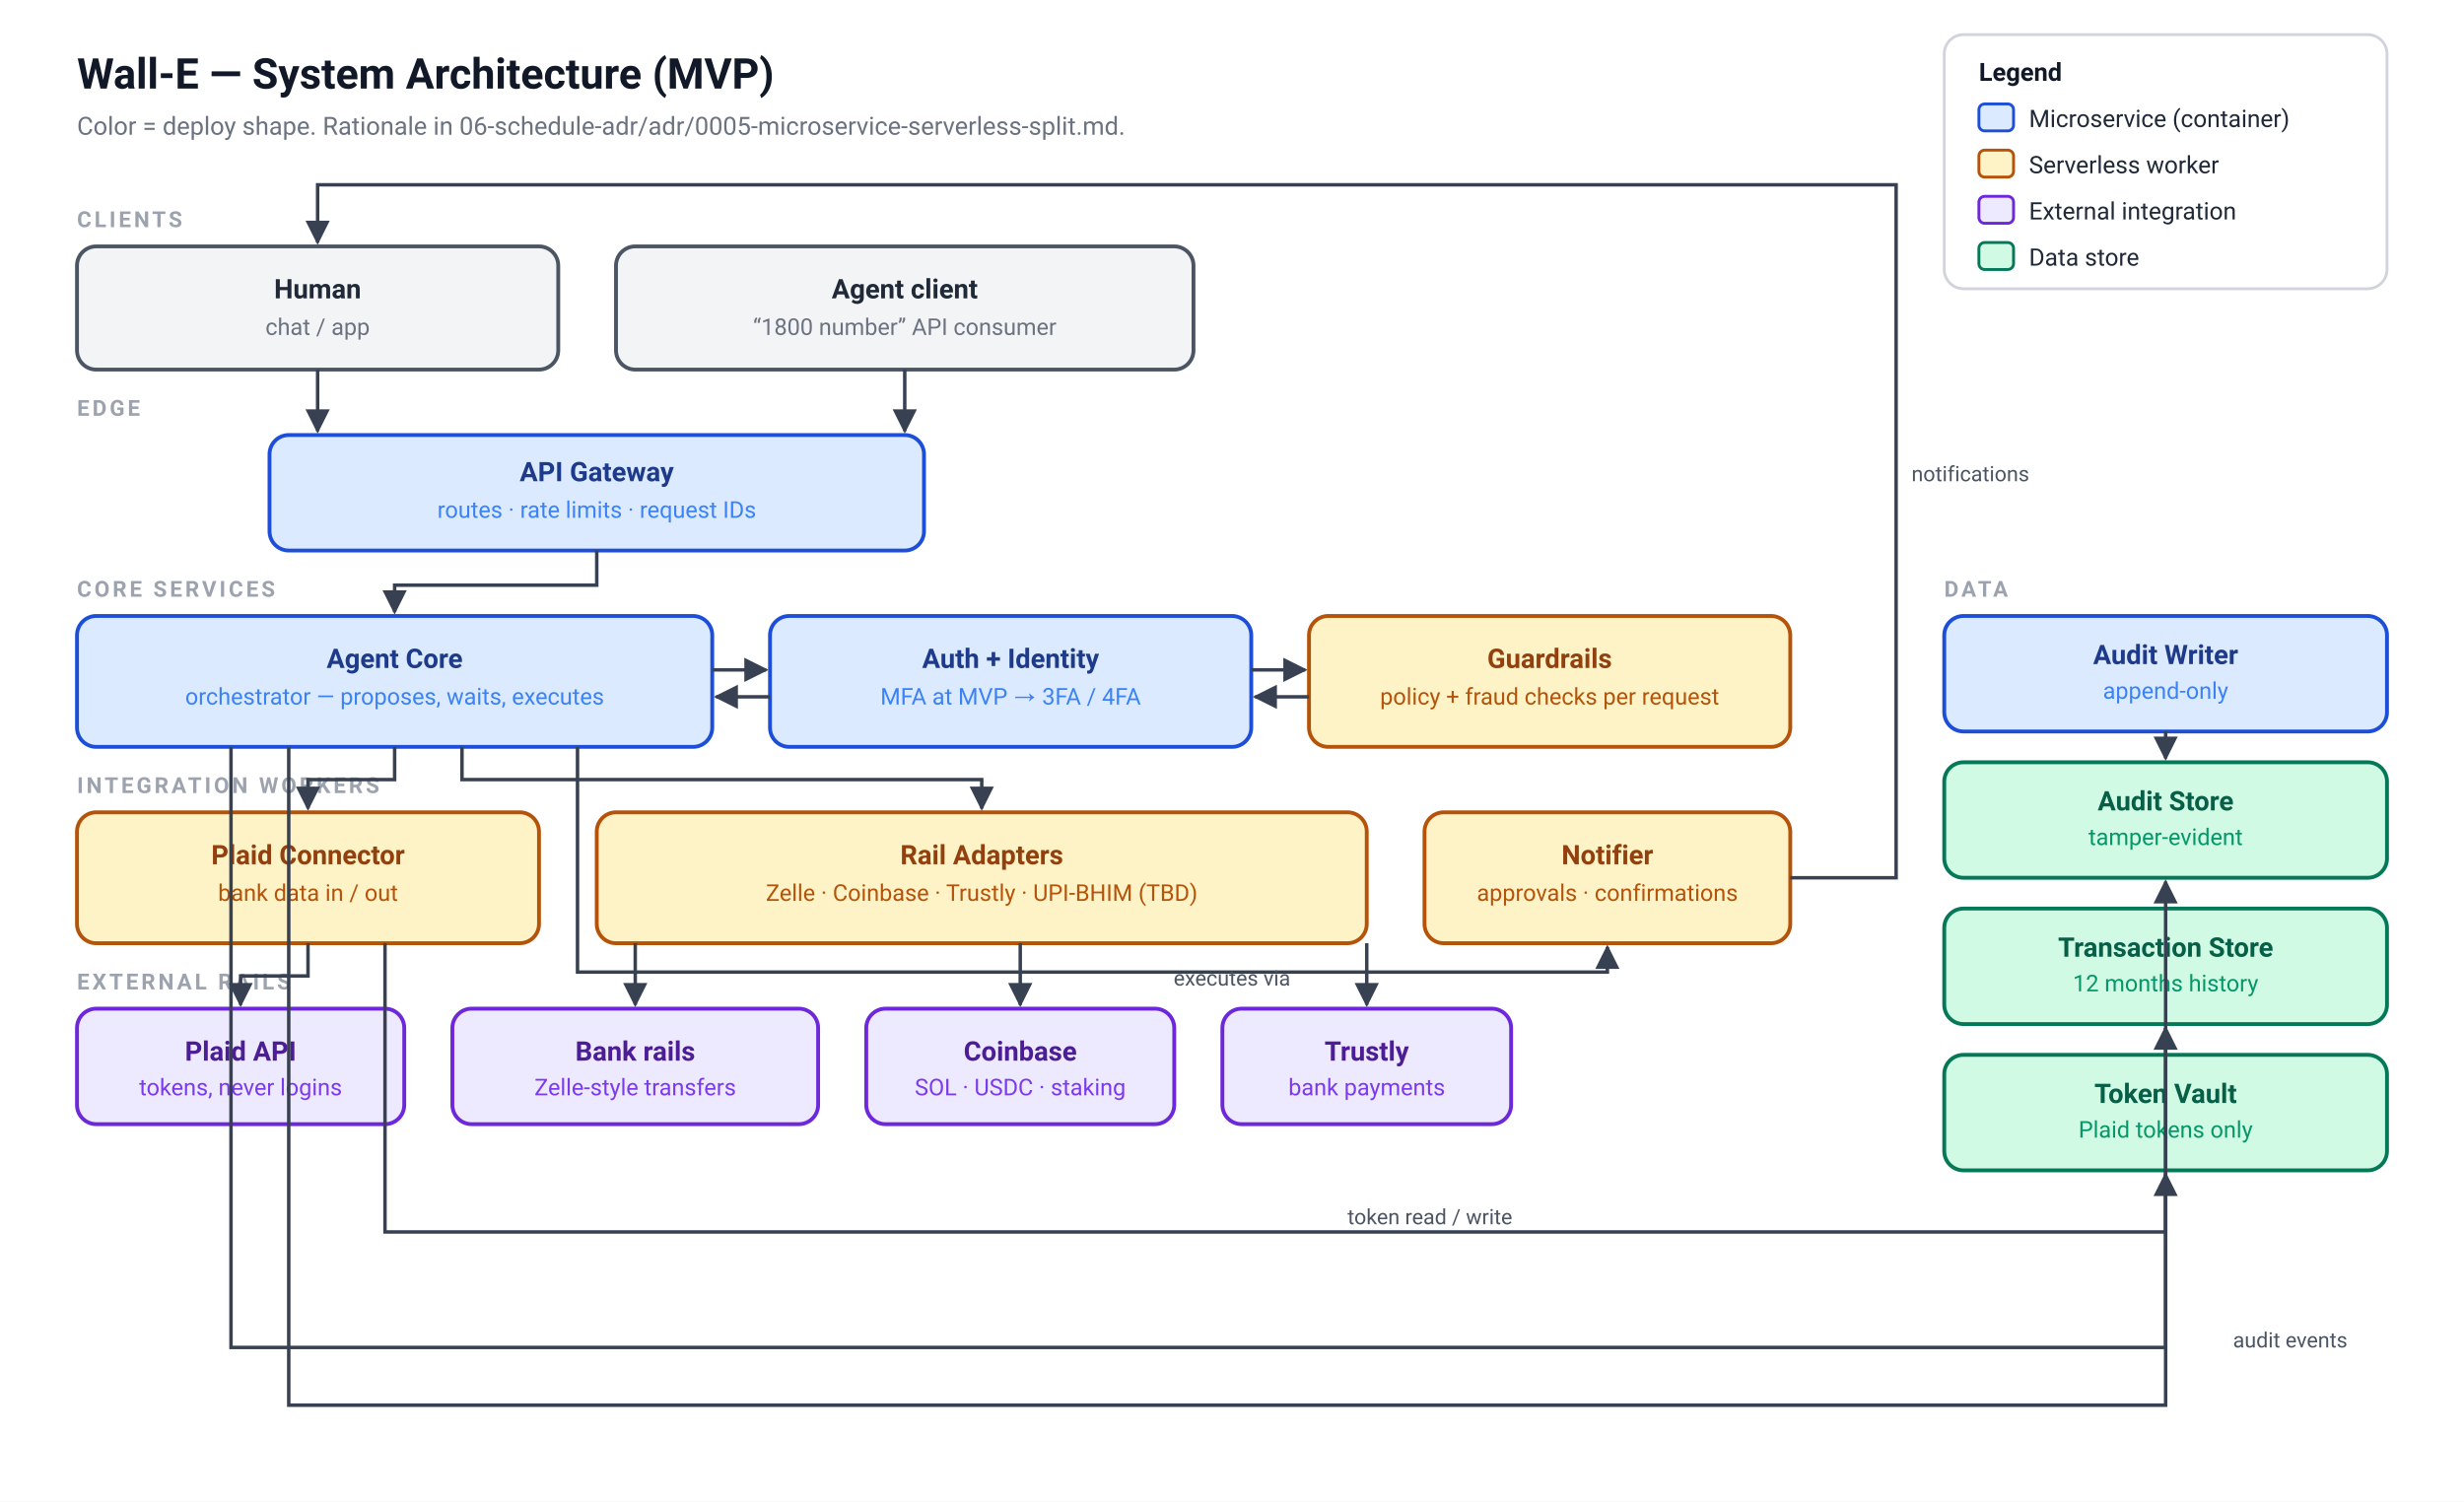
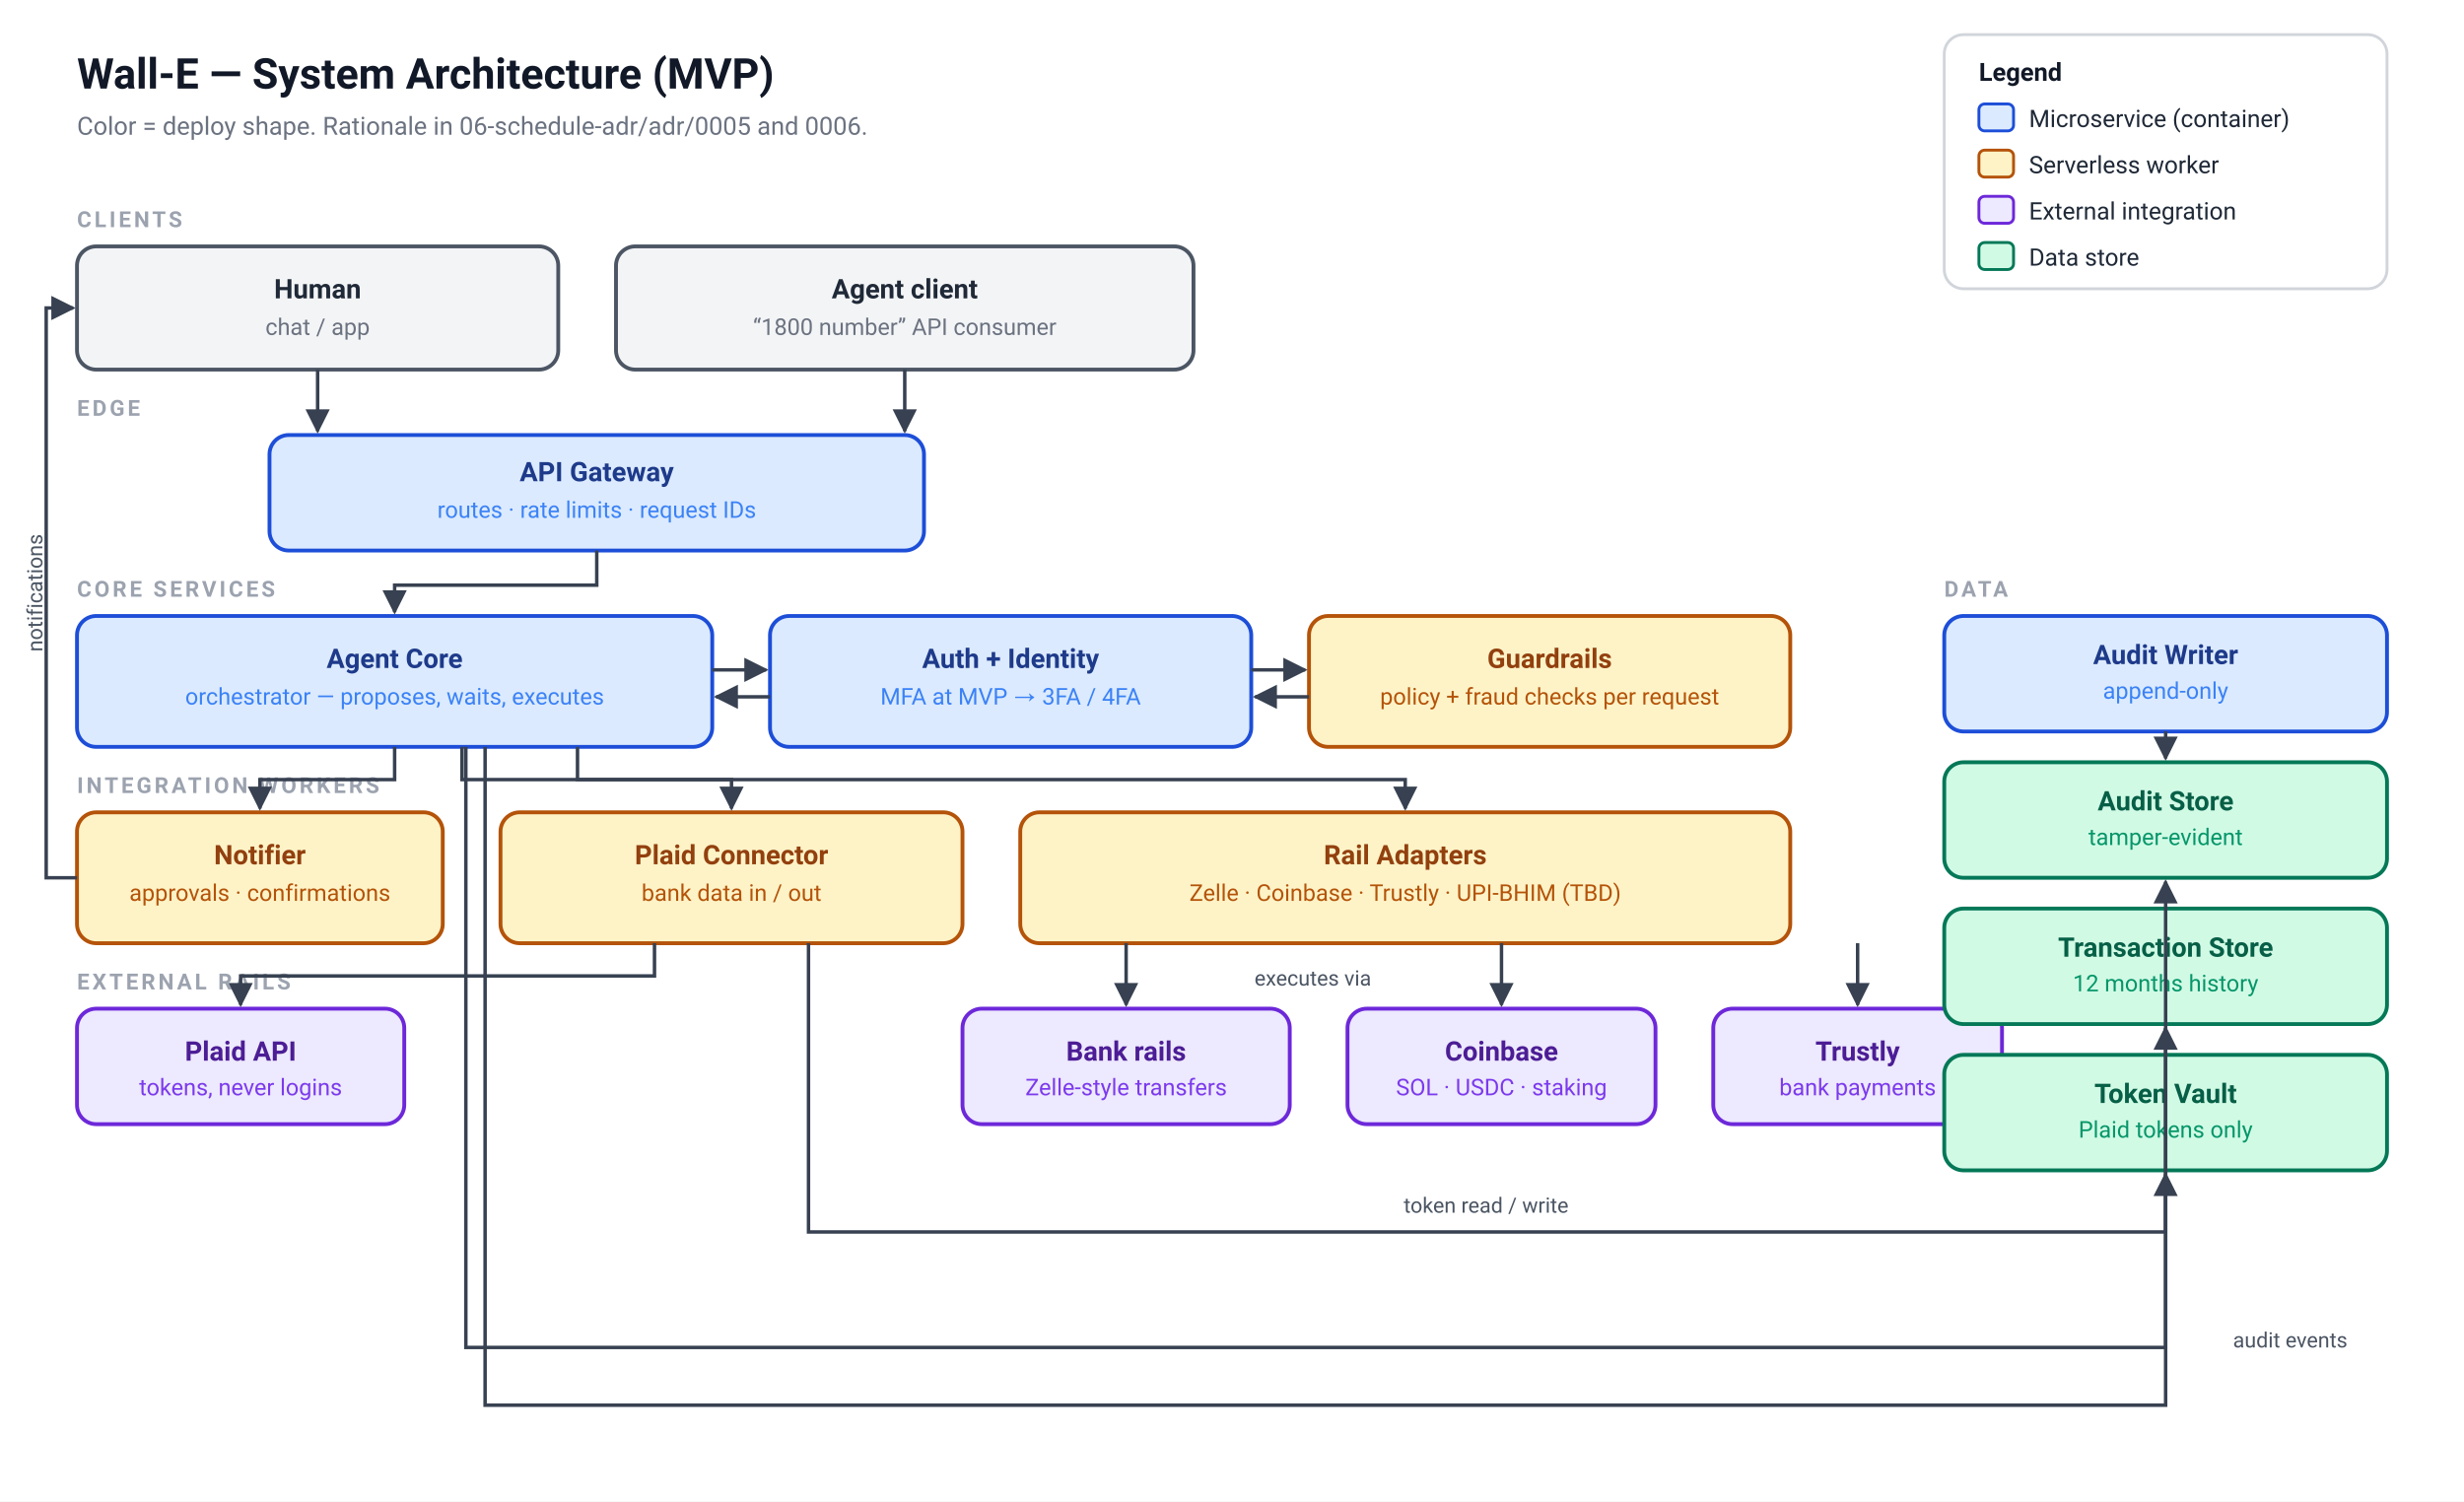
<svg xmlns="http://www.w3.org/2000/svg" width="1280" height="780" viewBox="0 0 1280 780" font-family="ui-sans-serif, system-ui, -apple-system, 'Segoe UI', Roboto, Helvetica, Arial, sans-serif">
  <defs>
    <marker id="arr" viewBox="0 0 10 10" refX="9" refY="5" markerWidth="7" markerHeight="7" orient="auto-start-reverse">
      <path d="M 0 0 L 10 5 L 0 10 z" fill="#374151" />
    </marker>
-     <marker id="arrG" viewBox="0 0 10 10" refX="9" refY="5" markerWidth="7" markerHeight="7" orient="auto-start-reverse">
-       <path d="M 0 0 L 10 5 L 0 10 z" fill="#6B7280" />
-     </marker>
  </defs>
  <rect x="0" y="0" width="1280" height="780" fill="#FFFFFF" />
  <text x="40" y="46" font-size="22" font-weight="700" fill="#111827">Wall-E — System Architecture (MVP)</text>
-   <text x="40" y="70" font-size="13" fill="#6B7280">Color = deploy shape. Rationale in 06-schedule-adr/adr/0005-microservice-serverless-split.md.</text>
+   <text x="40" y="70" font-size="13" fill="#6B7280">Color = deploy shape. Rationale in 06-schedule-adr/adr/0005 and 0006.</text>
  <rect x="1010" y="18" width="230" height="132" rx="10" fill="#FFFFFF" stroke="#D1D5DB" stroke-width="1.5" />
  <text x="1028" y="42" font-size="13" font-weight="700" fill="#111827">Legend</text>
  <rect x="1028" y="54" width="18" height="14" rx="3" fill="#DBEAFE" stroke="#1D4ED8" stroke-width="1.5" />
  <text x="1054" y="66" font-size="12.5" fill="#1F2937">Microservice (container)</text>
  <rect x="1028" y="78" width="18" height="14" rx="3" fill="#FEF3C7" stroke="#B45309" stroke-width="1.5" />
  <text x="1054" y="90" font-size="12.5" fill="#1F2937">Serverless worker</text>
  <rect x="1028" y="102" width="18" height="14" rx="3" fill="#EDE9FE" stroke="#6D28D9" stroke-width="1.5" />
  <text x="1054" y="114" font-size="12.5" fill="#1F2937">External integration</text>
  <rect x="1028" y="126" width="18" height="14" rx="3" fill="#D1FAE5" stroke="#047857" stroke-width="1.5" />
  <text x="1054" y="138" font-size="12.5" fill="#1F2937">Data store</text>
  <text x="40" y="118" font-size="11.5" font-weight="700" fill="#9CA3AF" letter-spacing="1.5">CLIENTS</text>
  <rect x="40" y="128" width="250" height="64" rx="10" fill="#F3F4F6" stroke="#4B5563" stroke-width="2" />
  <text x="165" y="155" font-size="14" font-weight="700" fill="#1F2937" text-anchor="middle">Human</text>
  <text x="165" y="174" font-size="12" fill="#6B7280" text-anchor="middle">chat / app</text>
  <rect x="320" y="128" width="300" height="64" rx="10" fill="#F3F4F6" stroke="#4B5563" stroke-width="2" />
  <text x="470" y="155" font-size="14" font-weight="700" fill="#1F2937" text-anchor="middle">Agent client</text>
  <text x="470" y="174" font-size="12" fill="#6B7280" text-anchor="middle">“1800 number” API consumer</text>
  <text x="40" y="216" font-size="11.5" font-weight="700" fill="#9CA3AF" letter-spacing="1.5">EDGE</text>
  <rect x="140" y="226" width="340" height="60" rx="10" fill="#DBEAFE" stroke="#1D4ED8" stroke-width="2" />
  <text x="310" y="250" font-size="14" font-weight="700" fill="#1E3A8A" text-anchor="middle">API Gateway</text>
  <text x="310" y="269" font-size="12" fill="#3B82F6" text-anchor="middle">routes · rate limits · request IDs</text>
  <text x="40" y="310" font-size="11.5" font-weight="700" fill="#9CA3AF" letter-spacing="1.5">CORE SERVICES</text>
  <rect x="40" y="320" width="330" height="68" rx="10" fill="#DBEAFE" stroke="#1D4ED8" stroke-width="2" />
  <text x="205" y="347" font-size="14" font-weight="700" fill="#1E3A8A" text-anchor="middle">Agent Core</text>
  <text x="205" y="366" font-size="12" fill="#3B82F6" text-anchor="middle">orchestrator — proposes, waits, executes</text>
  <rect x="400" y="320" width="250" height="68" rx="10" fill="#DBEAFE" stroke="#1D4ED8" stroke-width="2" />
  <text x="525" y="347" font-size="14" font-weight="700" fill="#1E3A8A" text-anchor="middle">Auth + Identity</text>
  <text x="525" y="366" font-size="12" fill="#3B82F6" text-anchor="middle">MFA at MVP → 3FA / 4FA</text>
  <rect x="680" y="320" width="250" height="68" rx="10" fill="#FEF3C7" stroke="#B45309" stroke-width="2" />
  <text x="805" y="347" font-size="14" font-weight="700" fill="#92400E" text-anchor="middle">Guardrails</text>
  <text x="805" y="366" font-size="12" fill="#B45309" text-anchor="middle">policy + fraud checks per request</text>
  <text x="40" y="412" font-size="11.5" font-weight="700" fill="#9CA3AF" letter-spacing="1.5">INTEGRATION WORKERS</text>
-   <rect x="40" y="422" width="240" height="68" rx="10" fill="#FEF3C7" stroke="#B45309" stroke-width="2" />
-   <text x="160" y="449" font-size="14" font-weight="700" fill="#92400E" text-anchor="middle">Plaid Connector</text>
-   <text x="160" y="468" font-size="12" fill="#B45309" text-anchor="middle">bank data in / out</text>
-   <rect x="310" y="422" width="400" height="68" rx="10" fill="#FEF3C7" stroke="#B45309" stroke-width="2" />
-   <text x="510" y="449" font-size="14" font-weight="700" fill="#92400E" text-anchor="middle">Rail Adapters</text>
-   <text x="510" y="468" font-size="12" fill="#B45309" text-anchor="middle">Zelle · Coinbase · Trustly · UPI-BHIM (TBD)</text>
-   <rect x="740" y="422" width="190" height="68" rx="10" fill="#FEF3C7" stroke="#B45309" stroke-width="2" />
-   <text x="835" y="449" font-size="14" font-weight="700" fill="#92400E" text-anchor="middle">Notifier</text>
-   <text x="835" y="468" font-size="12" fill="#B45309" text-anchor="middle">approvals · confirmations</text>
+   <rect x="40" y="422" width="190" height="68" rx="10" fill="#FEF3C7" stroke="#B45309" stroke-width="2" />
+   <text x="135" y="449" font-size="14" font-weight="700" fill="#92400E" text-anchor="middle">Notifier</text>
+   <text x="135" y="468" font-size="12" fill="#B45309" text-anchor="middle">approvals · confirmations</text>
+   <rect x="260" y="422" width="240" height="68" rx="10" fill="#FEF3C7" stroke="#B45309" stroke-width="2" />
+   <text x="380" y="449" font-size="14" font-weight="700" fill="#92400E" text-anchor="middle">Plaid Connector</text>
+   <text x="380" y="468" font-size="12" fill="#B45309" text-anchor="middle">bank data in / out</text>
+   <rect x="530" y="422" width="400" height="68" rx="10" fill="#FEF3C7" stroke="#B45309" stroke-width="2" />
+   <text x="730" y="449" font-size="14" font-weight="700" fill="#92400E" text-anchor="middle">Rail Adapters</text>
+   <text x="730" y="468" font-size="12" fill="#B45309" text-anchor="middle">Zelle · Coinbase · Trustly · UPI-BHIM (TBD)</text>
  <text x="40" y="514" font-size="11.5" font-weight="700" fill="#9CA3AF" letter-spacing="1.5">EXTERNAL RAILS</text>
  <rect x="40" y="524" width="170" height="60" rx="10" fill="#EDE9FE" stroke="#6D28D9" stroke-width="2" />
  <text x="125" y="551" font-size="14" font-weight="700" fill="#4C1D95" text-anchor="middle">Plaid API</text>
  <text x="125" y="569" font-size="12" fill="#7C3AED" text-anchor="middle">tokens, never logins</text>
-   <rect x="235" y="524" width="190" height="60" rx="10" fill="#EDE9FE" stroke="#6D28D9" stroke-width="2" />
-   <text x="330" y="551" font-size="14" font-weight="700" fill="#4C1D95" text-anchor="middle">Bank rails</text>
-   <text x="330" y="569" font-size="12" fill="#7C3AED" text-anchor="middle">Zelle-style transfers</text>
-   <rect x="450" y="524" width="160" height="60" rx="10" fill="#EDE9FE" stroke="#6D28D9" stroke-width="2" />
-   <text x="530" y="551" font-size="14" font-weight="700" fill="#4C1D95" text-anchor="middle">Coinbase</text>
-   <text x="530" y="569" font-size="12" fill="#7C3AED" text-anchor="middle">SOL · USDC · staking</text>
-   <rect x="635" y="524" width="150" height="60" rx="10" fill="#EDE9FE" stroke="#6D28D9" stroke-width="2" />
-   <text x="710" y="551" font-size="14" font-weight="700" fill="#4C1D95" text-anchor="middle">Trustly</text>
-   <text x="710" y="569" font-size="12" fill="#7C3AED" text-anchor="middle">bank payments</text>
+   <rect x="500" y="524" width="170" height="60" rx="10" fill="#EDE9FE" stroke="#6D28D9" stroke-width="2" />
+   <text x="585" y="551" font-size="14" font-weight="700" fill="#4C1D95" text-anchor="middle">Bank rails</text>
+   <text x="585" y="569" font-size="12" fill="#7C3AED" text-anchor="middle">Zelle-style transfers</text>
+   <rect x="700" y="524" width="160" height="60" rx="10" fill="#EDE9FE" stroke="#6D28D9" stroke-width="2" />
+   <text x="780" y="551" font-size="14" font-weight="700" fill="#4C1D95" text-anchor="middle">Coinbase</text>
+   <text x="780" y="569" font-size="12" fill="#7C3AED" text-anchor="middle">SOL · USDC · staking</text>
+   <rect x="890" y="524" width="150" height="60" rx="10" fill="#EDE9FE" stroke="#6D28D9" stroke-width="2" />
+   <text x="965" y="551" font-size="14" font-weight="700" fill="#4C1D95" text-anchor="middle">Trustly</text>
+   <text x="965" y="569" font-size="12" fill="#7C3AED" text-anchor="middle">bank payments</text>
  <text x="1010" y="310" font-size="11.5" font-weight="700" fill="#9CA3AF" letter-spacing="1.5">DATA</text>
  <rect x="1010" y="320" width="230" height="60" rx="10" fill="#DBEAFE" stroke="#1D4ED8" stroke-width="2" />
  <text x="1125" y="345" font-size="14" font-weight="700" fill="#1E3A8A" text-anchor="middle">Audit Writer</text>
  <text x="1125" y="363" font-size="12" fill="#3B82F6" text-anchor="middle">append-only</text>
  <rect x="1010" y="396" width="230" height="60" rx="10" fill="#D1FAE5" stroke="#047857" stroke-width="2" />
  <text x="1125" y="421" font-size="14" font-weight="700" fill="#065F46" text-anchor="middle">Audit Store</text>
  <text x="1125" y="439" font-size="12" fill="#059669" text-anchor="middle">tamper-evident</text>
  <rect x="1010" y="472" width="230" height="60" rx="10" fill="#D1FAE5" stroke="#047857" stroke-width="2" />
  <text x="1125" y="497" font-size="14" font-weight="700" fill="#065F46" text-anchor="middle">Transaction Store</text>
  <text x="1125" y="515" font-size="12" fill="#059669" text-anchor="middle">12 months history</text>
  <rect x="1010" y="548" width="230" height="60" rx="10" fill="#D1FAE5" stroke="#047857" stroke-width="2" />
  <text x="1125" y="573" font-size="14" font-weight="700" fill="#065F46" text-anchor="middle">Token Vault</text>
  <text x="1125" y="591" font-size="12" fill="#059669" text-anchor="middle">Plaid tokens only</text>
  <g stroke="#374151" stroke-width="1.8" fill="none">
    <line x1="165" y1="192" x2="165" y2="224" marker-end="url(#arr)" />
    <line x1="470" y1="192" x2="470" y2="224" marker-end="url(#arr)" />
    <polyline points="310,286 310,304 205,304 205,318" marker-end="url(#arr)" />
    <line x1="370" y1="348" x2="398" y2="348" marker-end="url(#arr)" />
    <line x1="400" y1="362" x2="372" y2="362" marker-end="url(#arr)" />
    <line x1="650" y1="348" x2="678" y2="348" marker-end="url(#arr)" />
    <line x1="680" y1="362" x2="652" y2="362" marker-end="url(#arr)" />
-     <polyline points="205,388 205,405 160,405 160,420" marker-end="url(#arr)" />
-     <polyline points="240,388 240,405 510,405 510,420" marker-end="url(#arr)" />
-     <polyline points="300,388 300,505 835,505 835,492" marker-end="url(#arr)" />
-     <polyline points="930,456 985,456 985,96 165,96 165,126" marker-end="url(#arr)" />
-     <polyline points="160,490 160,507 125,507 125,522" marker-end="url(#arr)" />
-     <line x1="330" y1="490" x2="330" y2="522" marker-end="url(#arr)" />
-     <line x1="530" y1="490" x2="530" y2="522" marker-end="url(#arr)" />
-     <line x1="710" y1="490" x2="710" y2="522" marker-end="url(#arr)" />
-     <polyline points="200,490 200,640 1125,640 1125,610" marker-end="url(#arr)" />
+     <polyline points="205,388 205,405 135,405 135,420" marker-end="url(#arr)" />
+     <polyline points="240,388 240,405 380,405 380,420" marker-end="url(#arr)" />
+     <polyline points="300,388 300,405 730,405 730,420" marker-end="url(#arr)" />
+     <polyline points="40,456 24,456 24,160 38,160" marker-end="url(#arr)" />
+     <polyline points="340,490 340,507 125,507 125,522" marker-end="url(#arr)" />
+     <line x1="585" y1="490" x2="585" y2="522" marker-end="url(#arr)" />
+     <line x1="780" y1="490" x2="780" y2="522" marker-end="url(#arr)" />
+     <line x1="965" y1="490" x2="965" y2="522" marker-end="url(#arr)" />
+     <polyline points="420,490 420,640 1125,640 1125,610" marker-end="url(#arr)" />
    <line x1="1125" y1="380" x2="1125" y2="394" marker-end="url(#arr)" />
-     <polyline points="120,388 120,700 1125,700 1125,534" marker-end="url(#arr)" />
-     <polyline points="150,388 150,730 1125,730 1125,458" marker-end="url(#arr)" />
+     <polyline points="242,388 242,700 1125,700 1125,534" marker-end="url(#arr)" />
+     <polyline points="252,388 252,730 1125,730 1125,458" marker-end="url(#arr)" />
  </g>
-   <g font-size="11" fill="#4B5563">
-     <text x="993" y="250">notifications</text>
-     <text x="700" y="636">token read / write</text>
-     <text x="640" y="512" text-anchor="middle">executes via</text>
-     <text x="1160" y="700">audit events</text>
-   </g>
+   <text x="22" y="308" font-size="11" fill="#4B5563" text-anchor="middle" transform="rotate(-90 22 308)">notifications</text>
+   <text x="682" y="512" font-size="11" fill="#4B5563" text-anchor="middle">executes via</text>
+   <text x="772" y="630" font-size="11" fill="#4B5563" text-anchor="middle">token read / write</text>
+   <text x="1160" y="700" font-size="11" fill="#4B5563">audit events</text>
</svg>
